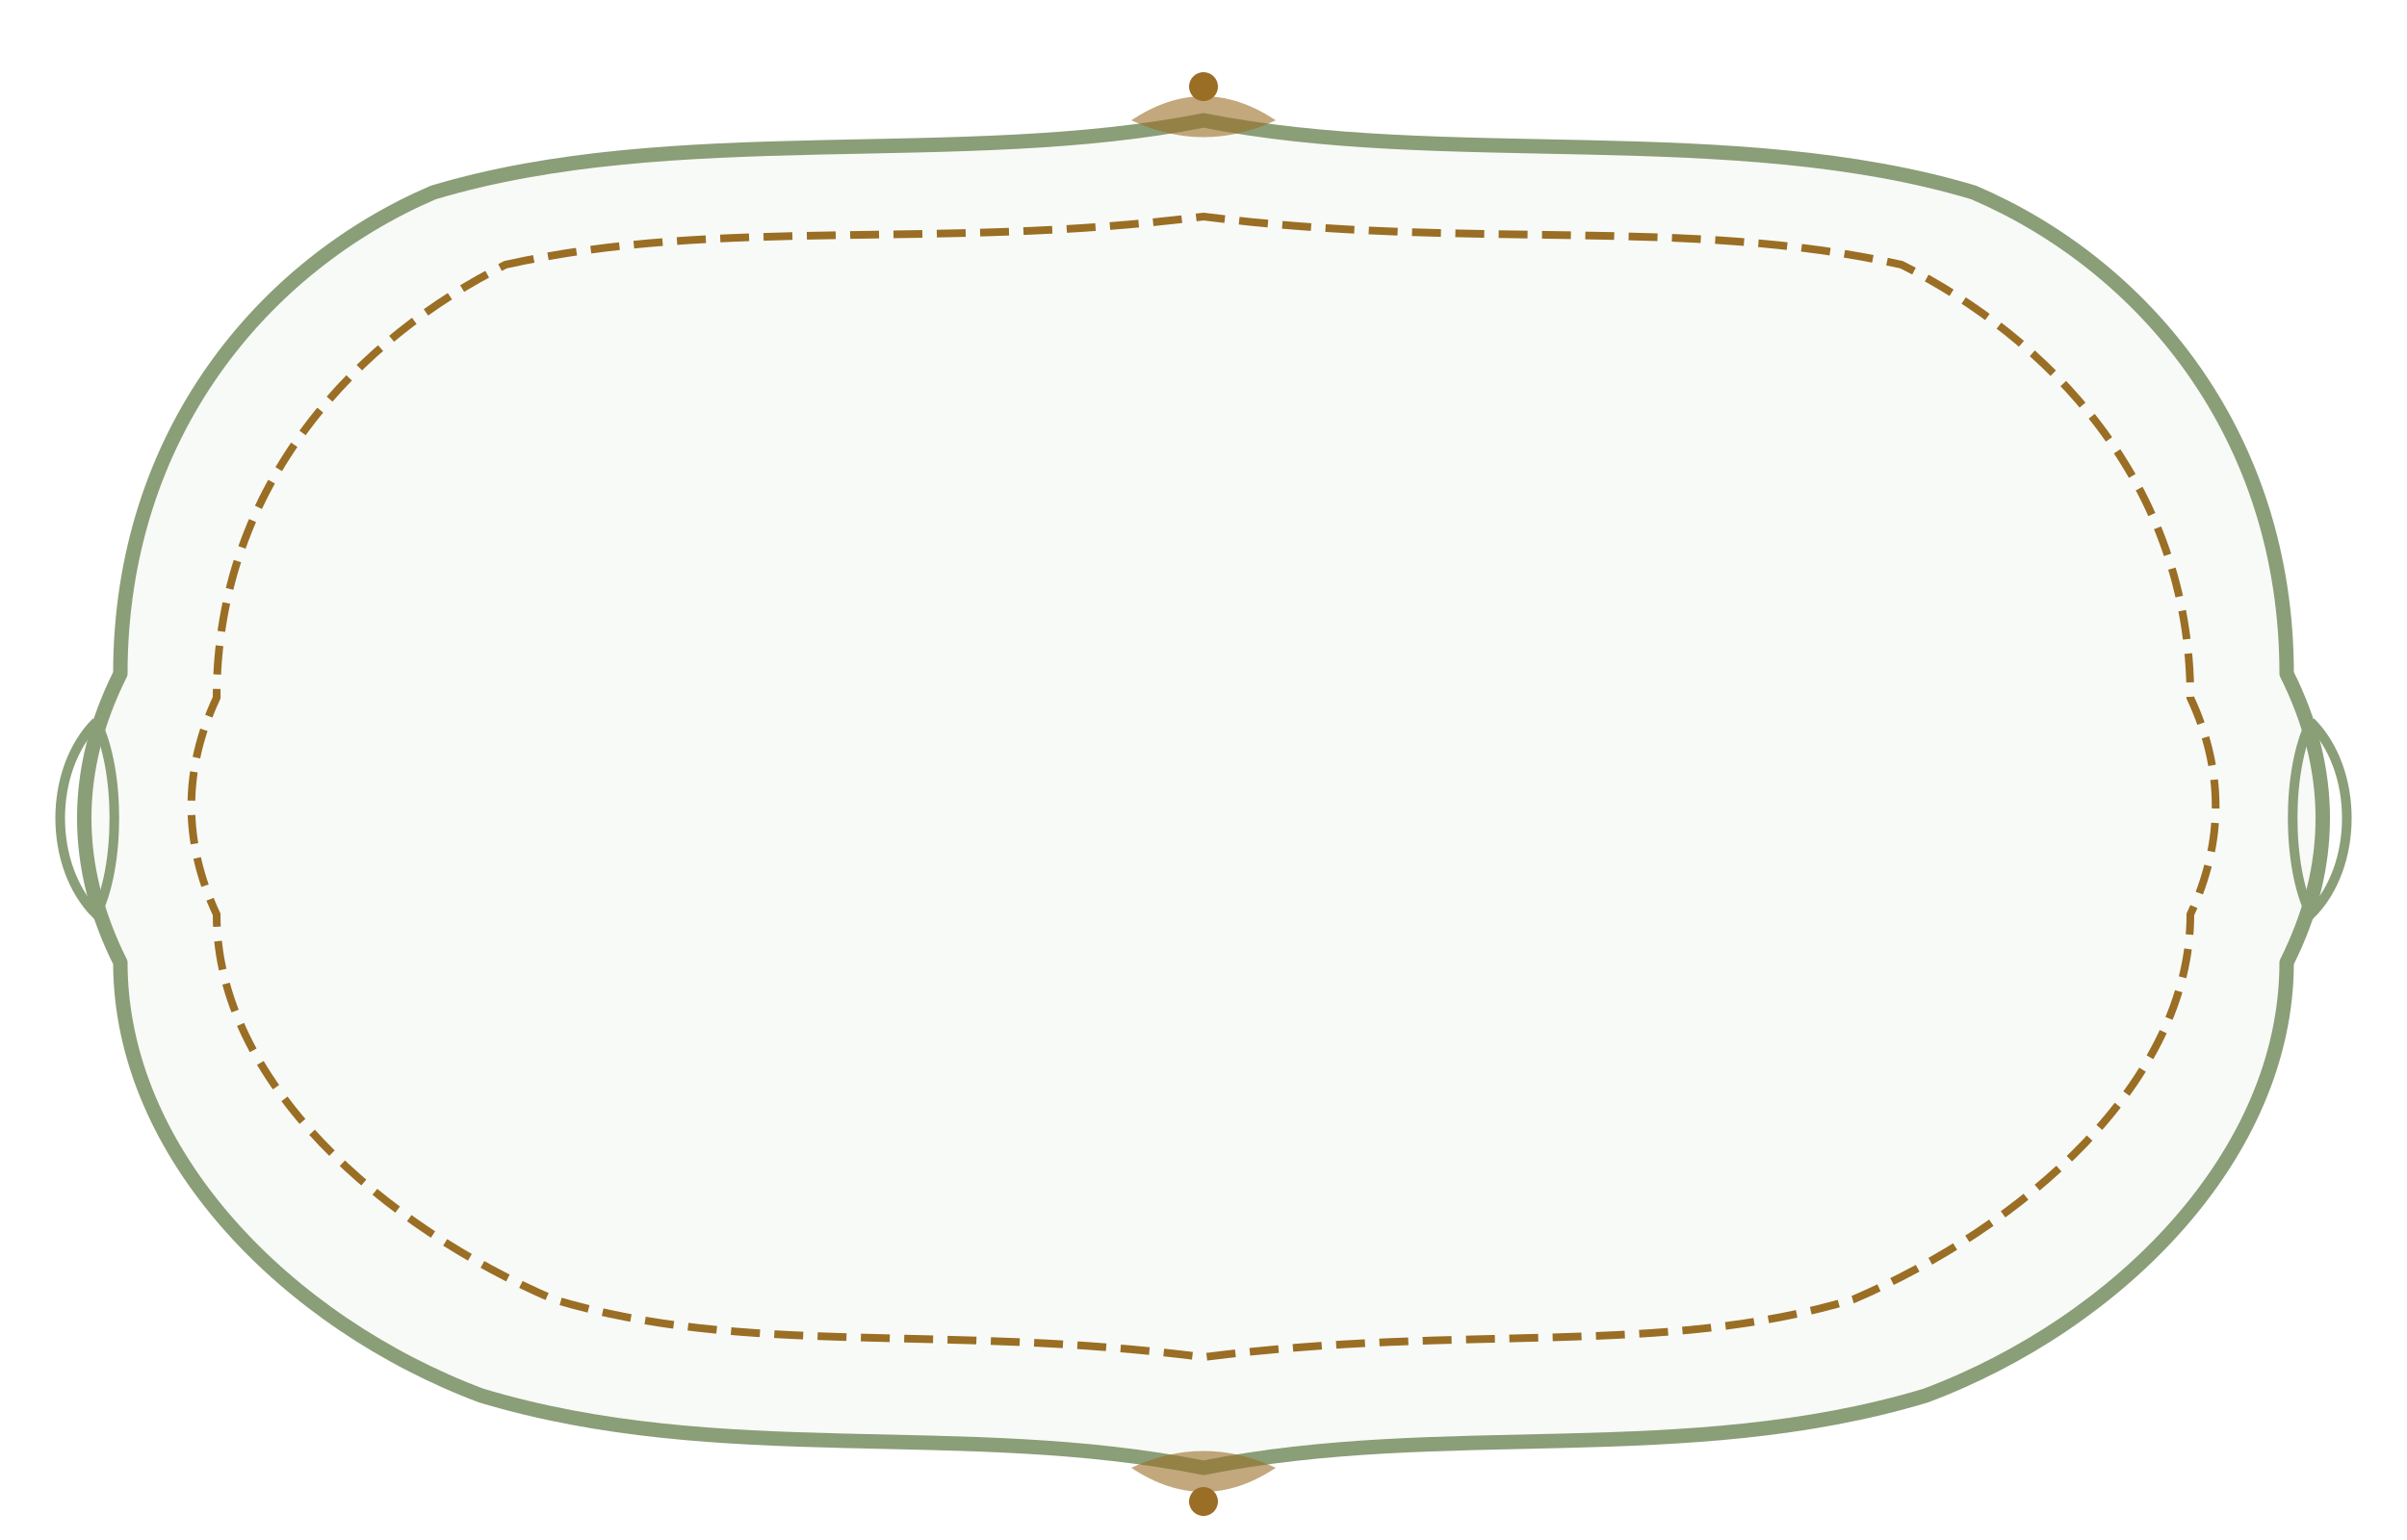
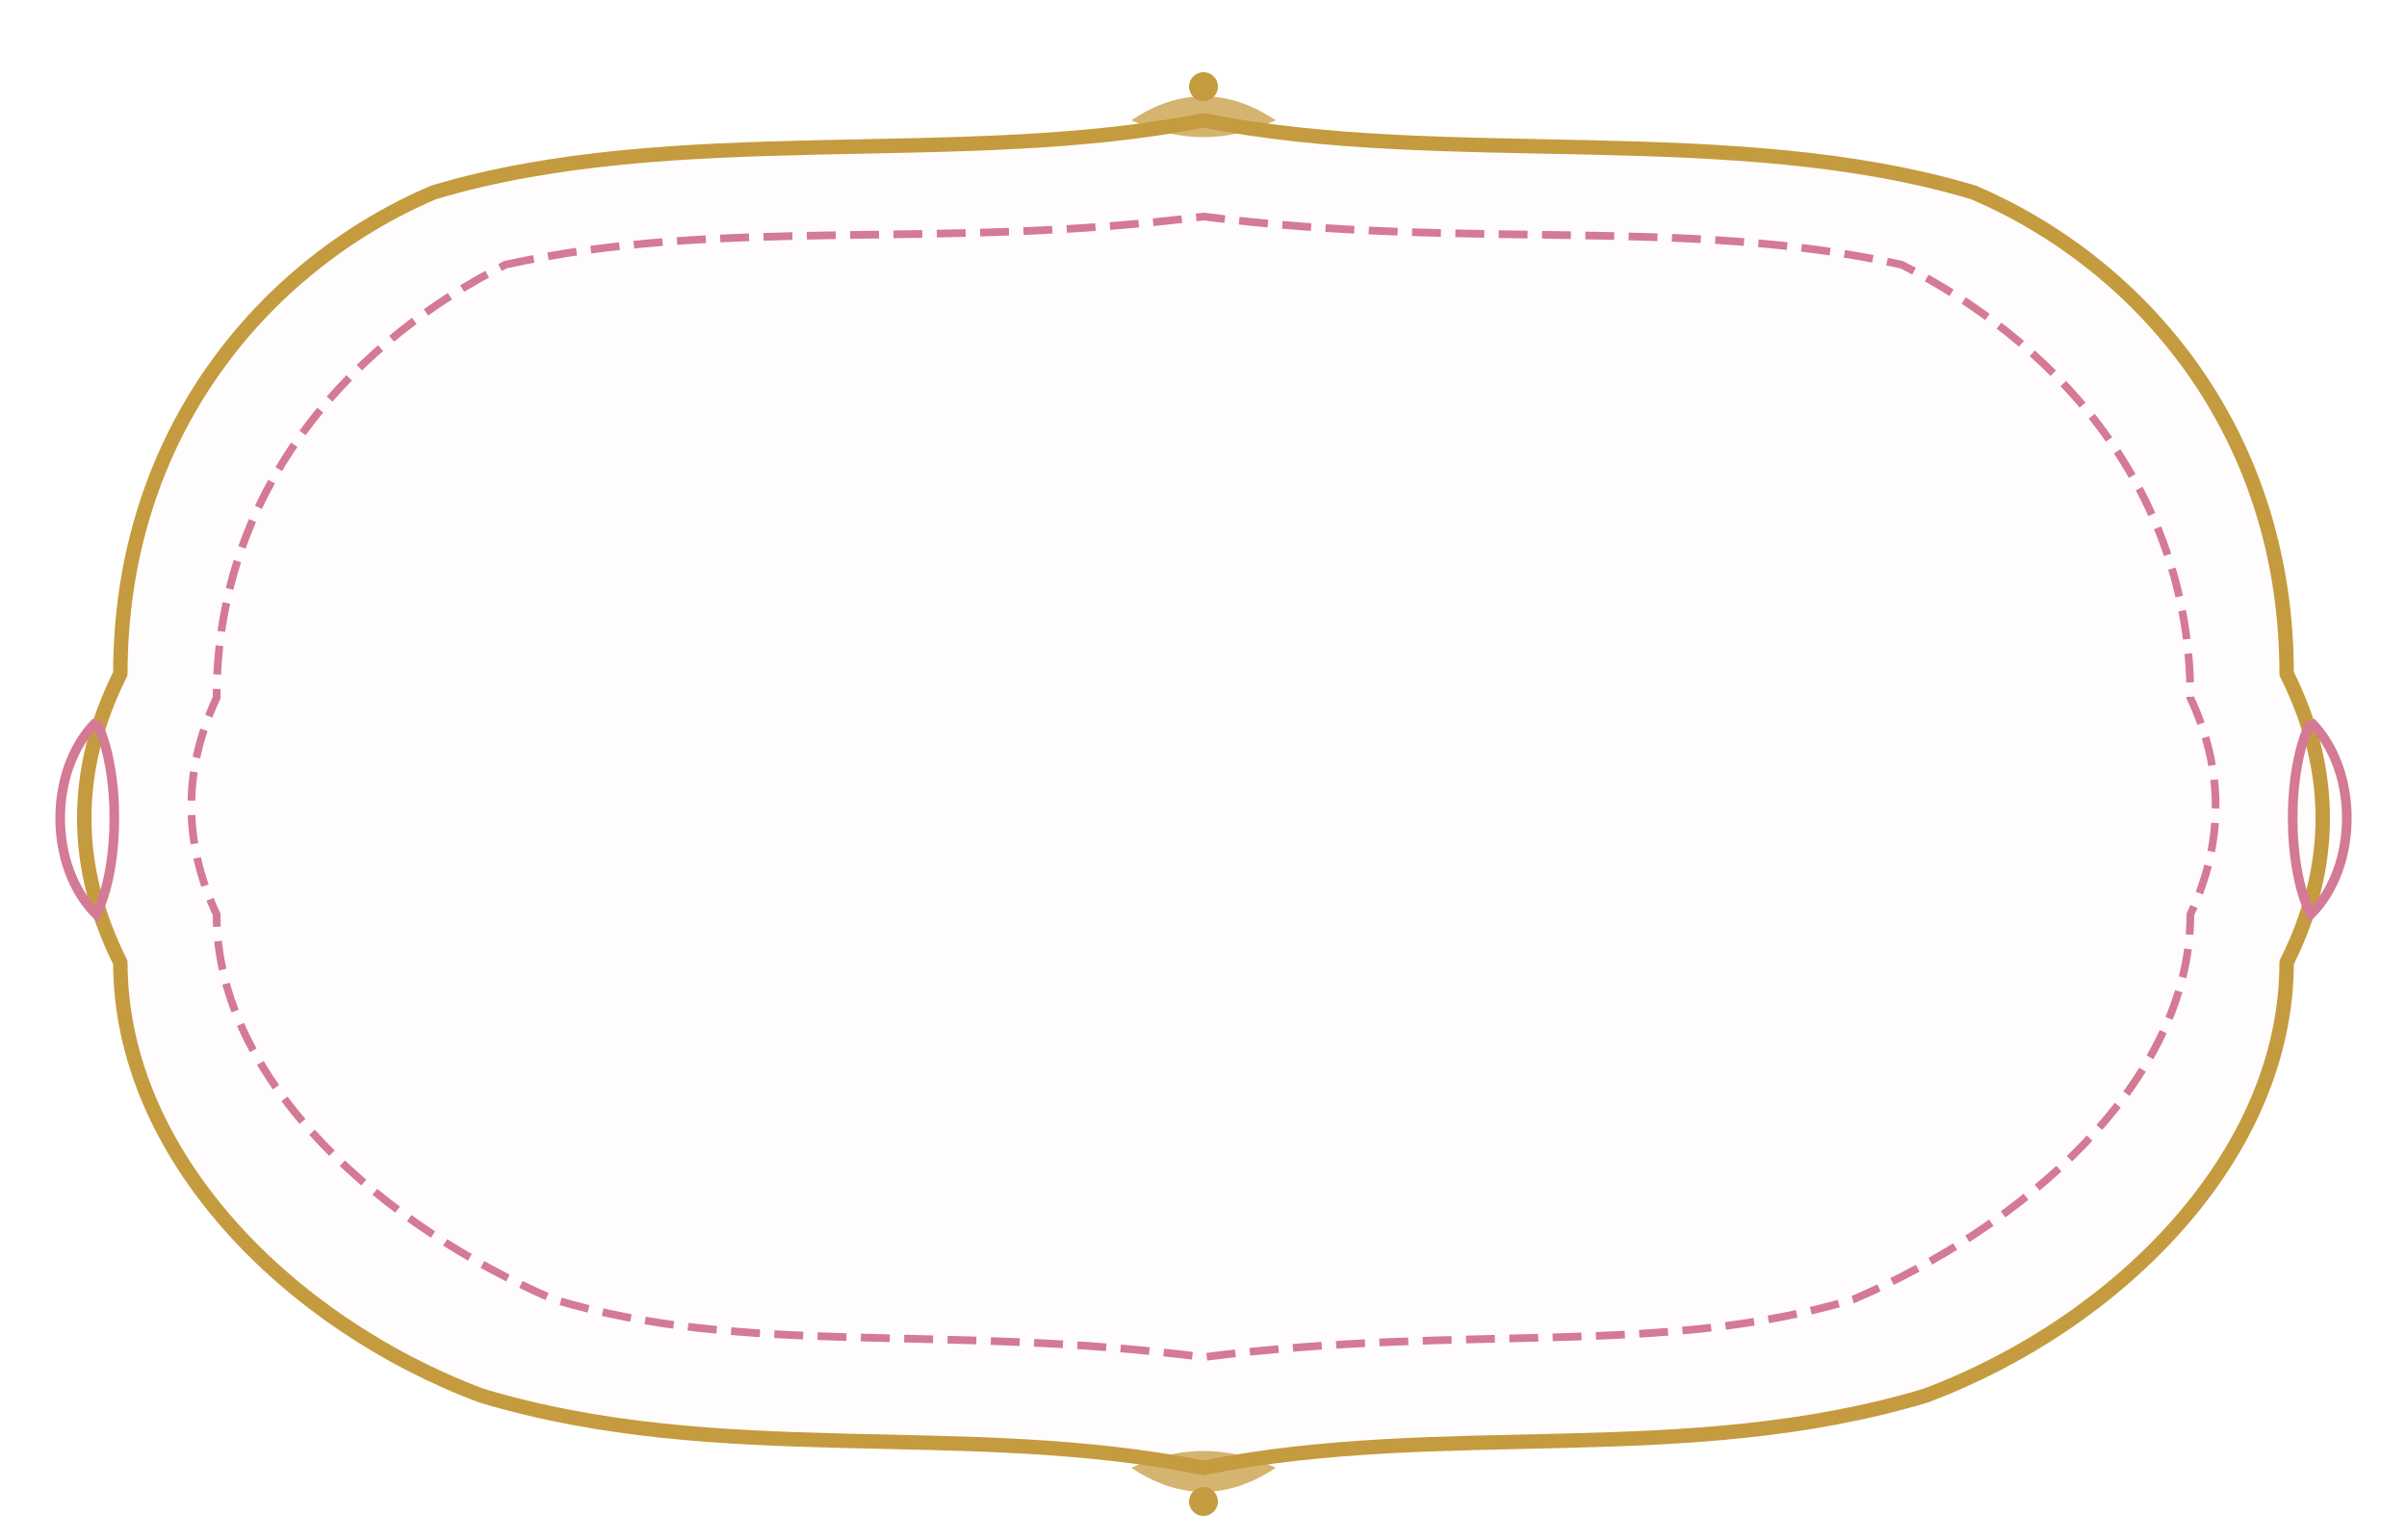
<svg xmlns="http://www.w3.org/2000/svg" viewBox="0 0 500 320" fill="none">
-   <path d="M 90 40             C 140 25, 200 35, 250 25             C 300 35, 360 25, 410 40             C 445 55, 475 90, 475 140             C 485 160, 485 180, 475 200             C 475 240, 440 275, 400 290             C 350 305, 300 295, 250 305             C 200 295, 150 305, 100 290             C 60 275, 25 240, 25 200             C 15 180, 15 160, 25 140             C 25 90, 55 55, 90 40 Z" fill="rgba(247, 249, 245, 0.85)" />
-   <path d="M 90 40             C 140 25, 200 35, 250 25             C 300 35, 360 25, 410 40             C 445 55, 475 90, 475 140             C 485 160, 485 180, 475 200             C 475 240, 440 275, 400 290             C 350 305, 300 295, 250 305             C 200 295, 150 305, 100 290             C 60 275, 25 240, 25 200             C 15 180, 15 160, 25 140             C 25 90, 55 55, 90 40 Z" stroke="#8A9E78" stroke-width="3" stroke-linecap="round" stroke-linejoin="round" />
-   <path d="M 105 55             C 150 45, 195 52, 250 45             C 305 52, 350 45, 395 55             C 425 70, 455 100, 455 145             C 462 160, 462 175, 455 190             C 455 225, 420 255, 385 270             C 345 282, 305 275, 250 282             C 195 275, 155 282, 115 270             C 80 255, 45 225, 45 190             C 38 175, 38 160, 45 145             C 45 100, 75 70, 105 55 Z" stroke="#9A6E24" stroke-width="1.6" stroke-dasharray="6,3" />
-   <path d="M 235 25 Q 250 15 265 25 Q 250 32 235 25" fill="#9A6E24" opacity="0.6" />
-   <circle cx="250" cy="18" r="3" fill="#9A6E24" />
-   <path d="M 235 305 Q 250 315 265 305 Q 250 298 235 305" fill="#9A6E24" opacity="0.6" />
-   <circle cx="250" cy="312" r="3" fill="#9A6E24" />
-   <path d="M 20 150 C 10 160, 10 180, 20 190 C 25 180, 25 160, 20 150" stroke="#8A9E78" stroke-width="2" />
-   <path d="M 480 150 C 490 160, 490 180, 480 190 C 475 180, 475 160, 480 150" stroke="#8A9E78" stroke-width="2" />
+   <path d="M 90 40             C 140 25, 200 35, 250 25             C 300 35, 360 25, 410 40             C 445 55, 475 90, 475 140             C 485 160, 485 180, 475 200             C 475 240, 440 275, 400 290             C 350 305, 300 295, 250 305             C 200 295, 150 305, 100 290             C 60 275, 25 240, 25 200             C 15 180, 15 160, 25 140             C 25 90, 55 55, 90 40 Z" fill="rgba(255, 252, 253, 0.92)" />
+   <path d="M 90 40             C 140 25, 200 35, 250 25             C 300 35, 360 25, 410 40             C 445 55, 475 90, 475 140             C 485 160, 485 180, 475 200             C 475 240, 440 275, 400 290             C 350 305, 300 295, 250 305             C 200 295, 150 305, 100 290             C 60 275, 25 240, 25 200             C 15 180, 15 160, 25 140             C 25 90, 55 55, 90 40 Z" stroke="#C59B3F" stroke-width="3" stroke-linecap="round" stroke-linejoin="round" />
+   <path d="M 105 55             C 150 45, 195 52, 250 45             C 305 52, 350 45, 395 55             C 425 70, 455 100, 455 145             C 462 160, 462 175, 455 190             C 455 225, 420 255, 385 270             C 345 282, 305 275, 250 282             C 195 275, 155 282, 115 270             C 80 255, 45 225, 45 190             C 38 175, 38 160, 45 145             C 45 100, 75 70, 105 55 Z" stroke="#D47A94" stroke-width="1.6" stroke-dasharray="6,3" />
+   <path d="M 235 25 Q 250 15 265 25 Q 250 32 235 25" fill="#C59B3F" opacity="0.75" />
+   <circle cx="250" cy="18" r="3" fill="#C59B3F" />
+   <path d="M 235 305 Q 250 315 265 305 Q 250 298 235 305" fill="#C59B3F" opacity="0.75" />
+   <circle cx="250" cy="312" r="3" fill="#C59B3F" />
+   <path d="M 20 150 C 10 160, 10 180, 20 190 C 25 180, 25 160, 20 150" stroke="#D47A94" stroke-width="2" />
+   <path d="M 480 150 C 490 160, 490 180, 480 190 C 475 180, 475 160, 480 150" stroke="#D47A94" stroke-width="2" />
</svg>
